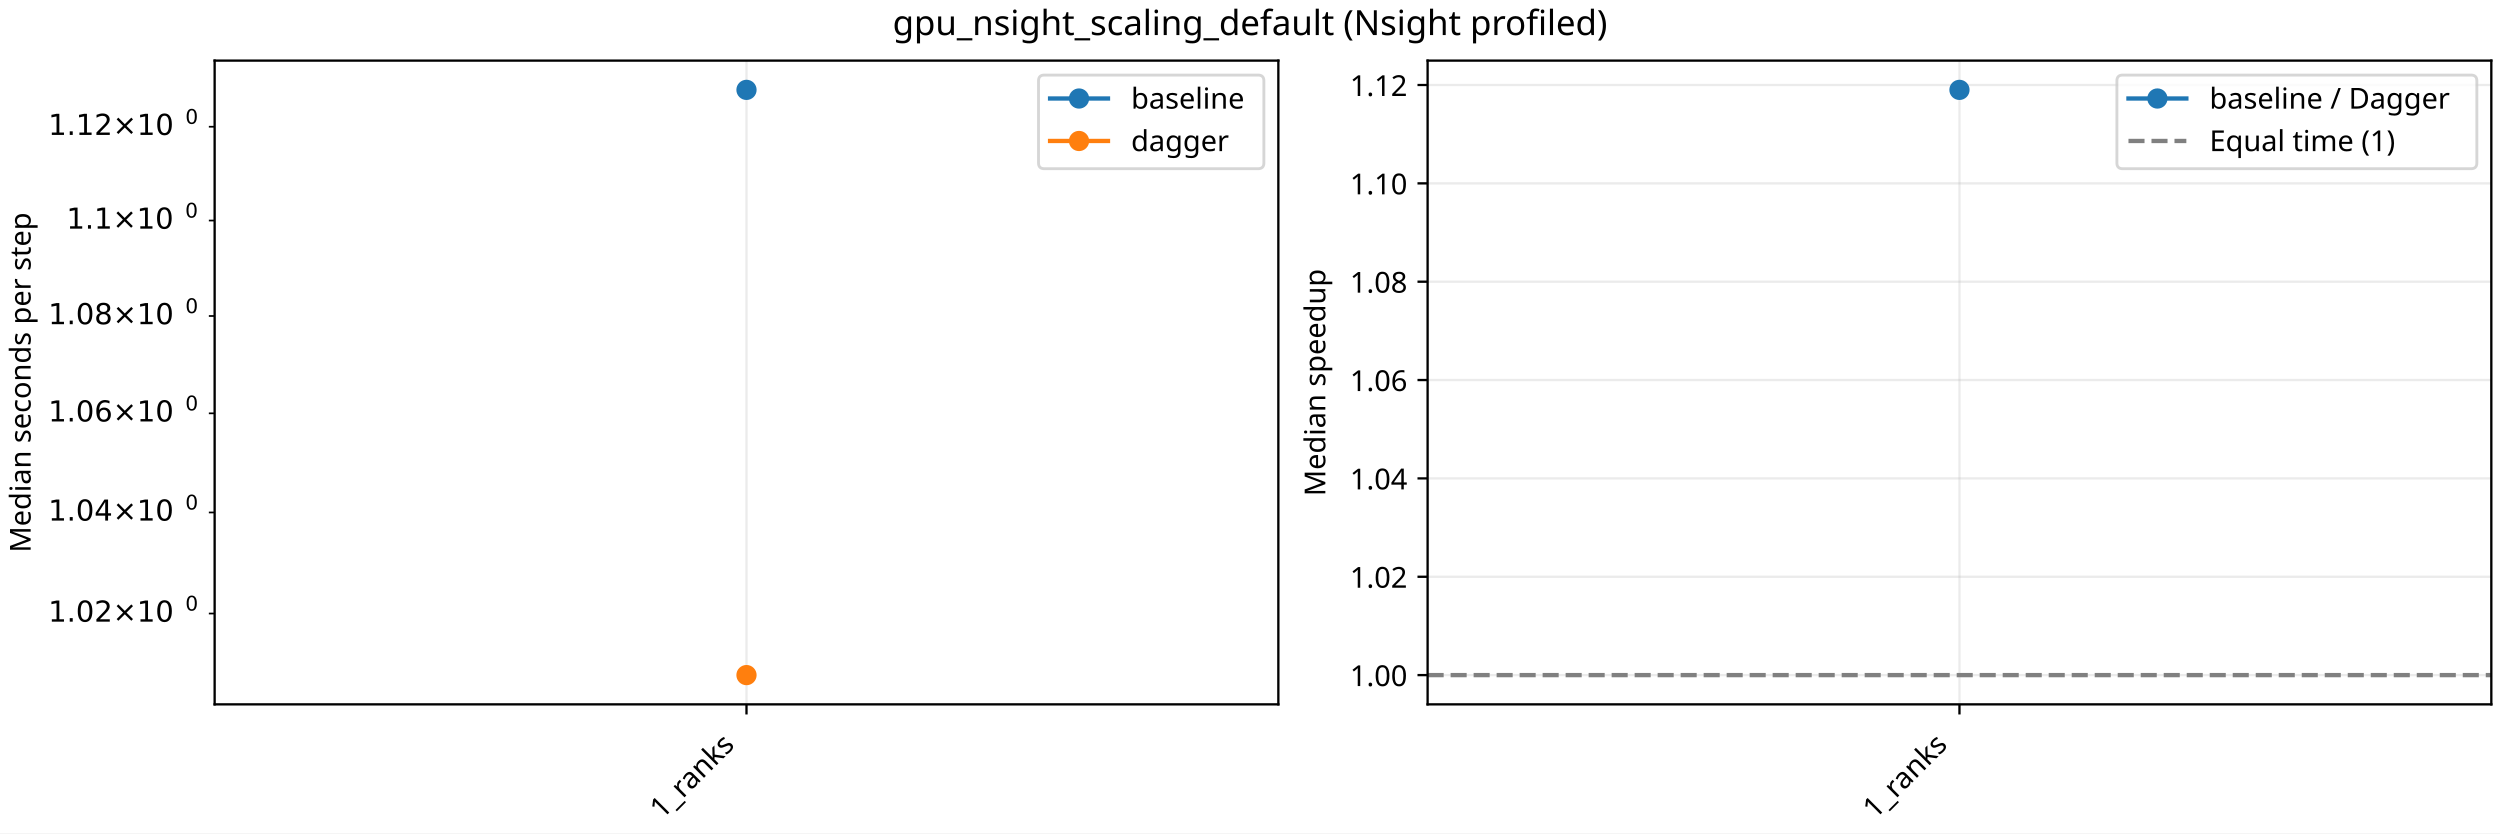
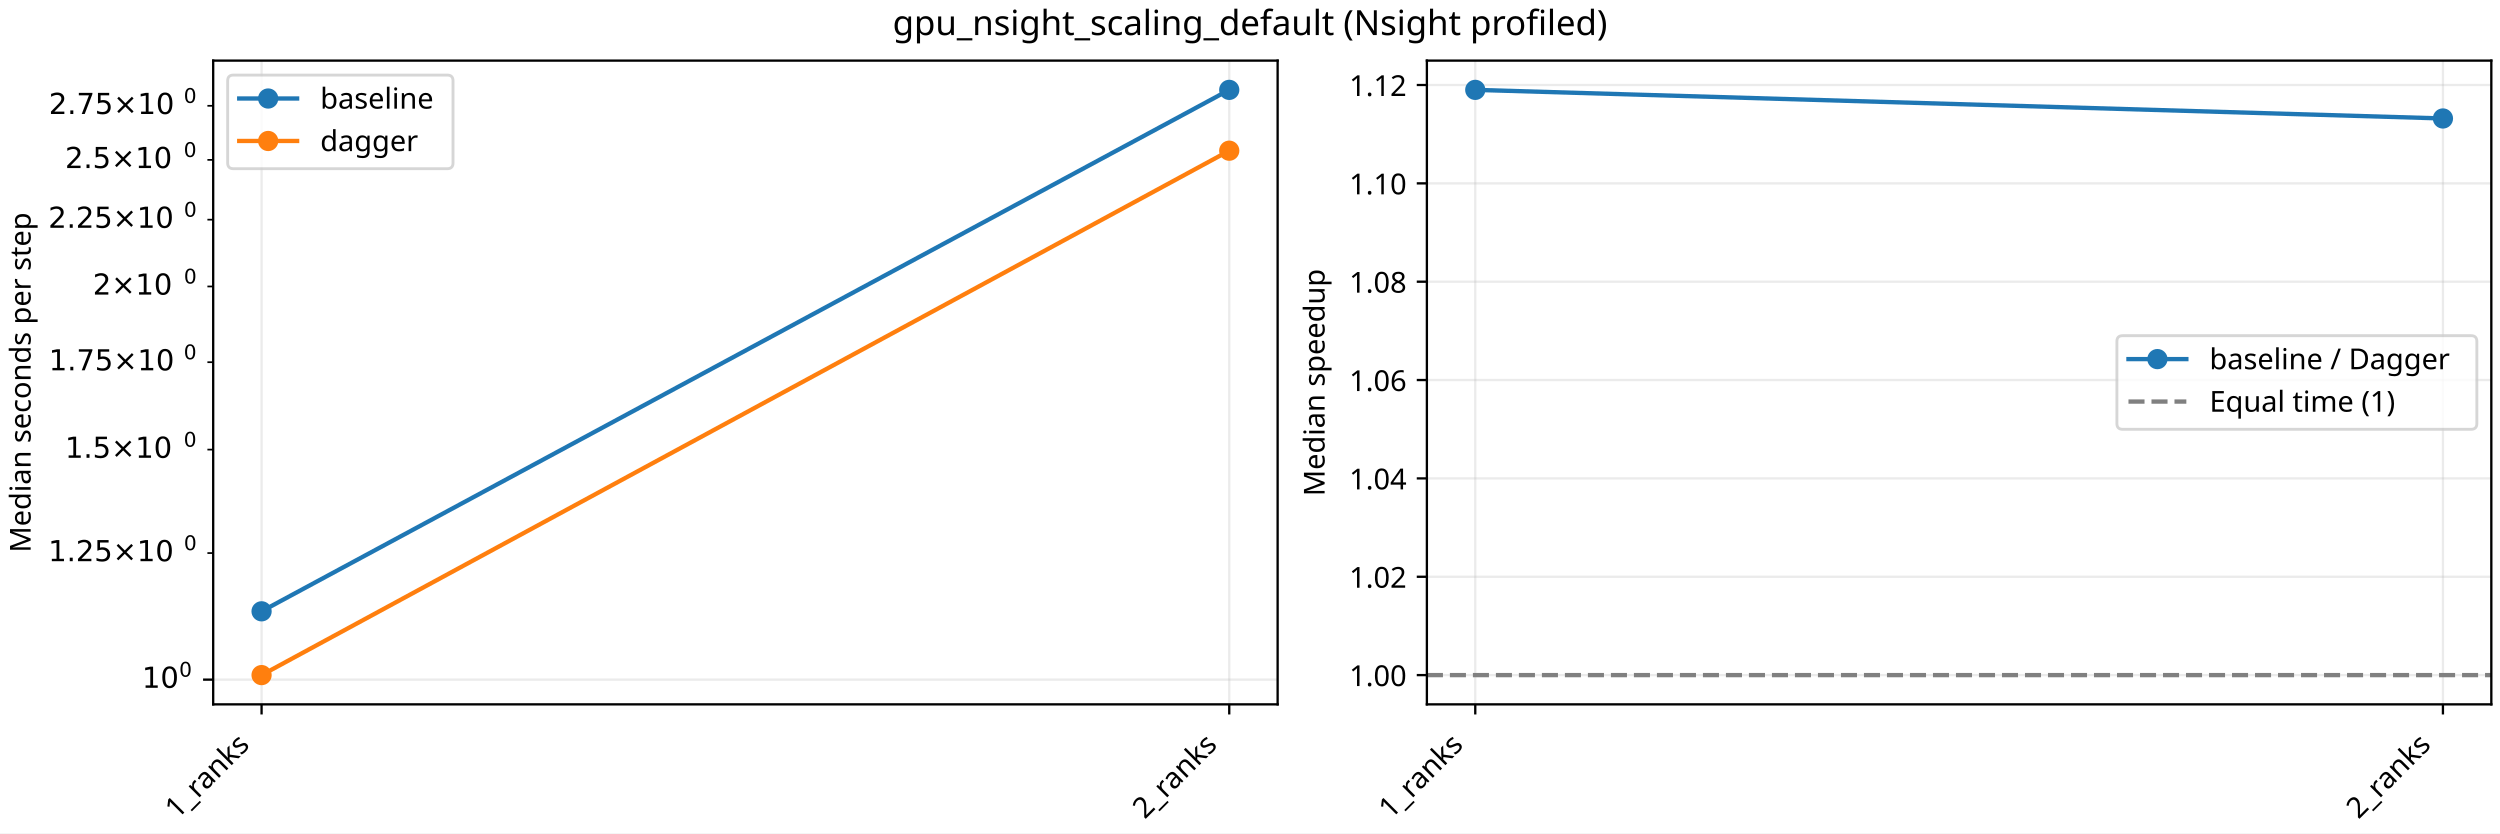
<svg xmlns="http://www.w3.org/2000/svg" xmlns:xlink="http://www.w3.org/1999/xlink" width="864pt" height="288pt" viewBox="0 0 864 288" version="1.1">
  <defs>
    <style type="text/css">*{stroke-linejoin: round; stroke-linecap: butt}</style>
  </defs>
  <g id="figure_1">
    <g id="patch_1">
      <path d="M 0 288  L 864 288  L 864 0  L 0 0  z " style="fill: #ffffff" />
    </g>
    <g id="axes_1">
      <g id="patch_2">
-         <path d="M 74.178 243.426  L 441.797 243.426  L 441.797 20.948  L 74.178 20.948  z " style="fill: #ffffff" />
+         <path d="M 73.678 243.426  L 441.547 243.426  L 441.547 20.948  L 73.678 20.948  z " style="fill: #ffffff" />
      </g>
      <g id="matplotlib.axis_1">
        <g id="xtick_1">
          <g id="line2d_1">
-             <path d="M 257.988 243.426  L 257.988 20.948  " clip-path="url(#p48b17f28f9)" style="fill: none; stroke: #b0b0b0; stroke-opacity: 0.25; stroke-width: 0.8; stroke-linecap: square" />
+             <path d="M 90.4 243.426  L 90.4 20.948  " clip-path="url(#p1b15e45449)" style="fill: none; stroke: #b0b0b0; stroke-opacity: 0.25; stroke-width: 0.8; stroke-linecap: square" />
          </g>
          <g id="line2d_2">
            <defs>
              <path id="m7992d7cc15" d="M 0 0  L 0 3.5  " style="stroke: #000000; stroke-width: 0.8" />
            </defs>
            <g>
-               <use xlink:href="#m7992d7cc15" x="257.988" y="243.426" style="stroke: #000000; stroke-width: 0.8" />
+               <use xlink:href="#m7992d7cc15" x="90.4" y="243.426" style="stroke: #000000; stroke-width: 0.8" />
            </g>
          </g>
          <g id="text_1">
-             <text style="font: 10px 'sans-serif'" transform="translate(228.7865 283.3325)rotate(-45)">1_ranks</text>
+             <text style="font: 10px 'sans-serif'" transform="translate(61.19837 283.3325)rotate(-45)">1_ranks</text>
+           </g>
+         </g>
+         <g id="xtick_2">
+           <g id="line2d_3">
+             <path d="M 424.826 243.426  L 424.826 20.948  " clip-path="url(#p1b15e45449)" style="fill: none; stroke: #b0b0b0; stroke-opacity: 0.25; stroke-width: 0.8; stroke-linecap: square" />
+           </g>
+           <g id="line2d_4">
+             <g>
+               <use xlink:href="#m7992d7cc15" x="424.826" y="243.426" style="stroke: #000000; stroke-width: 0.8" />
+             </g>
+           </g>
+           <g id="text_2">
+             <text style="font: 10px 'sans-serif'" transform="translate(395.6246 283.3325)rotate(-45)">2_ranks</text>
          </g>
        </g>
      </g>
      <g id="matplotlib.axis_2">
        <g id="ytick_1">
-           <g id="line2d_3">
+           <g id="line2d_5">
+             <path d="M 73.678 234.875  L 441.547 234.875  " clip-path="url(#p1b15e45449)" style="fill: none; stroke: #b0b0b0; stroke-opacity: 0.25; stroke-width: 0.8; stroke-linecap: square" />
+           </g>
+           <g id="line2d_6">
+             <defs>
+               <path id="m64ae211dc8" d="M 0 0  L -3.5 0  " style="stroke: #000000; stroke-width: 0.8" />
+             </defs>
+             <g>
+               <use xlink:href="#m64ae211dc8" x="73.678" y="234.875" style="stroke: #000000; stroke-width: 0.8" />
+             </g>
+           </g>
+           <g id="text_3">
+             <g transform="translate(49.07836 238.6747)">
+               <text>
+                 <tspan style="font: 10px 'DejaVu Sans'" x="0 6.362" y="-0.977">10</tspan>
+                 <tspan style="font: 7px 'DejaVu Sans'" x="12.82" y="-4.805">0</tspan>
+               </text>
+             </g>
+           </g>
+         </g>
+         <g id="ytick_2">
+           <g id="line2d_7">
            <defs>
              <path id="m90f5dd4096" d="M 0 0  L -2 0  " style="stroke: #000000; stroke-width: 0.6" />
            </defs>
            <g>
-               <use xlink:href="#m90f5dd4096" x="74.178" y="212.031" style="stroke: #000000; stroke-width: 0.6" />
-             </g>
-           </g>
-           <g id="text_2">
-             <g transform="translate(16.67836 215.8297)">
-               <text>
-                 <tspan style="font: 10px 'DejaVu Sans'" x="0 6.362 9.541 15.903 24.214 34.541 40.903" y="-0.977">1.02×10</tspan>
-                 <tspan style="font: 7px 'DejaVu Sans'" x="47.361" y="-4.805">0</tspan>
-               </text>
-             </g>
-           </g>
-         </g>
-         <g id="ytick_2">
-           <g id="line2d_4">
-             <g>
-               <use xlink:href="#m90f5dd4096" x="74.178" y="177.103" style="stroke: #000000; stroke-width: 0.6" />
-             </g>
-           </g>
-           <g id="text_3">
-             <g transform="translate(16.67836 180.9021)">
-               <text>
-                 <tspan style="font: 10px 'DejaVu Sans'" x="0 6.362 9.541 15.903 24.214 34.541 40.903" y="-0.977">1.04×10</tspan>
-                 <tspan style="font: 7px 'DejaVu Sans'" x="47.361" y="-4.805">0</tspan>
+               <use xlink:href="#m90f5dd4096" x="73.678" y="191.132" style="stroke: #000000; stroke-width: 0.6" />
+             </g>
+           </g>
+           <g id="text_4">
+             <g transform="translate(16.67836 194.9314)">
+               <text>
+                 <tspan style="font: 10px 'DejaVu Sans'" x="0 6.362 9.041 15.403 23.714 34.041 40.403" y="-0.977">1.25×10</tspan>
+                 <tspan style="font: 7px 'DejaVu Sans'" x="46.861" y="-4.805">0</tspan>
              </text>
            </g>
          </g>
        </g>
        <g id="ytick_3">
-           <g id="line2d_5">
-             <g>
-               <use xlink:href="#m90f5dd4096" x="74.178" y="142.841" style="stroke: #000000; stroke-width: 0.6" />
-             </g>
-           </g>
-           <g id="text_4">
-             <g transform="translate(16.67836 146.6398)">
-               <text>
-                 <tspan style="font: 10px 'DejaVu Sans'" x="0 6.362 9.541 15.903 24.214 34.541 40.903" y="-0.977">1.06×10</tspan>
-                 <tspan style="font: 7px 'DejaVu Sans'" x="47.361" y="-4.805">0</tspan>
+           <g id="line2d_8">
+             <g>
+               <use xlink:href="#m90f5dd4096" x="73.678" y="155.391" style="stroke: #000000; stroke-width: 0.6" />
+             </g>
+           </g>
+           <g id="text_5">
+             <g transform="translate(22.47837 159.1905)">
+               <text>
+                 <tspan style="font: 10px 'DejaVu Sans'" x="0 6.362 9.541 17.852 28.179 34.541" y="-0.977">1.5×10</tspan>
+                 <tspan style="font: 7px 'DejaVu Sans'" x="40.999" y="-4.805">0</tspan>
              </text>
            </g>
          </g>
        </g>
        <g id="ytick_4">
-           <g id="line2d_6">
-             <g>
-               <use xlink:href="#m90f5dd4096" x="74.178" y="109.219" style="stroke: #000000; stroke-width: 0.6" />
-             </g>
-           </g>
-           <g id="text_5">
-             <g transform="translate(16.67836 113.018)">
-               <text>
-                 <tspan style="font: 10px 'DejaVu Sans'" x="0 6.362 9.541 15.903 24.214 34.541 40.903" y="-0.977">1.08×10</tspan>
-                 <tspan style="font: 7px 'DejaVu Sans'" x="47.361" y="-4.805">0</tspan>
+           <g id="line2d_9">
+             <g>
+               <use xlink:href="#m90f5dd4096" x="73.678" y="125.173" style="stroke: #000000; stroke-width: 0.6" />
+             </g>
+           </g>
+           <g id="text_6">
+             <g transform="translate(16.87836 128.972)">
+               <text>
+                 <tspan style="font: 10px 'DejaVu Sans'" x="0 6.362 8.791 15.153 23.464 33.791 40.153" y="-0.977">1.75×10</tspan>
+                 <tspan style="font: 7px 'DejaVu Sans'" x="46.611" y="-4.805">0</tspan>
              </text>
            </g>
          </g>
        </g>
        <g id="ytick_5">
-           <g id="line2d_7">
-             <g>
-               <use xlink:href="#m90f5dd4096" x="74.178" y="76.214" style="stroke: #000000; stroke-width: 0.6" />
-             </g>
-           </g>
-           <g id="text_6">
-             <g transform="translate(22.97837 80.01316)">
-               <text>
-                 <tspan style="font: 10px 'DejaVu Sans'" x="0 6.362 9.541 17.852 28.179 34.541" y="-0.977">1.1×10</tspan>
+           <g id="line2d_10">
+             <g>
+               <use xlink:href="#m90f5dd4096" x="73.678" y="98.996" style="stroke: #000000; stroke-width: 0.6" />
+             </g>
+           </g>
+           <g id="text_7">
+             <g transform="translate(32.07836 102.7955)">
+               <text>
+                 <tspan style="font: 10px 'DejaVu Sans'" x="0 8.311 18.638 25" y="-0.977">2×10</tspan>
+                 <tspan style="font: 7px 'DejaVu Sans'" x="31.458" y="-4.805">0</tspan>
+               </text>
+             </g>
+           </g>
+         </g>
+         <g id="ytick_6">
+           <g id="line2d_11">
+             <g>
+               <use xlink:href="#m90f5dd4096" x="73.678" y="75.907" style="stroke: #000000; stroke-width: 0.6" />
+             </g>
+           </g>
+           <g id="text_8">
+             <g transform="translate(16.67836 79.70627)">
+               <text>
+                 <tspan style="font: 10px 'DejaVu Sans'" x="0 6.362 9.041 15.403 23.714 34.041 40.403" y="-0.977">2.25×10</tspan>
+                 <tspan style="font: 7px 'DejaVu Sans'" x="46.861" y="-4.805">0</tspan>
+               </text>
+             </g>
+           </g>
+         </g>
+         <g id="ytick_7">
+           <g id="line2d_12">
+             <g>
+               <use xlink:href="#m90f5dd4096" x="73.678" y="55.253" style="stroke: #000000; stroke-width: 0.6" />
+             </g>
+           </g>
+           <g id="text_9">
+             <g transform="translate(22.47837 59.05222)">
+               <text>
+                 <tspan style="font: 10px 'DejaVu Sans'" x="0 6.362 9.541 17.852 28.179 34.541" y="-0.977">2.5×10</tspan>
                <tspan style="font: 7px 'DejaVu Sans'" x="40.999" y="-4.805">0</tspan>
              </text>
            </g>
          </g>
        </g>
-         <g id="ytick_6">
-           <g id="line2d_8">
-             <g>
-               <use xlink:href="#m90f5dd4096" x="74.178" y="43.804" style="stroke: #000000; stroke-width: 0.6" />
-             </g>
-           </g>
-           <g id="text_7">
-             <g transform="translate(16.67836 47.603)">
-               <text>
-                 <tspan style="font: 10px 'DejaVu Sans'" x="0 6.362 9.541 15.903 24.214 34.541 40.903" y="-0.977">1.12×10</tspan>
-                 <tspan style="font: 7px 'DejaVu Sans'" x="47.361" y="-4.805">0</tspan>
-               </text>
-             </g>
-           </g>
-         </g>
-         <g id="text_8">
+         <g id="ytick_8">
+           <g id="line2d_13">
+             <g>
+               <use xlink:href="#m90f5dd4096" x="73.678" y="36.569" style="stroke: #000000; stroke-width: 0.6" />
+             </g>
+           </g>
+           <g id="text_10">
+             <g transform="translate(16.87836 40.36836)">
+               <text>
+                 <tspan style="font: 10px 'DejaVu Sans'" x="0 6.362 8.791 15.153 23.464 33.791 40.153" y="-0.977">2.75×10</tspan>
+                 <tspan style="font: 7px 'DejaVu Sans'" x="46.611" y="-4.805">0</tspan>
+               </text>
+             </g>
+           </g>
+         </g>
+         <g id="text_11">
          <text style="font: 10px 'sans-serif'; text-anchor: middle" x="10.599" y="132.187" transform="rotate(-90, 10.59868, 132.1869)">Median seconds per step</text>
        </g>
      </g>
-       <g id="line2d_9">
-         <path d="M 257.988 31.061  " clip-path="url(#p48b17f28f9)" style="fill: none; stroke: #1f77b4; stroke-width: 1.5; stroke-linecap: square" />
+       <g id="line2d_14">
+         <path d="M 90.4 211.271  L 424.826 31.061  " clip-path="url(#p1b15e45449)" style="fill: none; stroke: #1f77b4; stroke-width: 1.5; stroke-linecap: square" />
        <defs>
          <path id="m6f8f8257da" d="M 0 3  C 0.796 3 1.559 2.684 2.121 2.121  C 2.684 1.559 3 0.796 3 0  C 3 -0.796 2.684 -1.559 2.121 -2.121  C 1.559 -2.684 0.796 -3 0 -3  C -0.796 -3 -1.559 -2.684 -2.121 -2.121  C -2.684 -1.559 -3 -0.796 -3 0  C -3 0.796 -2.684 1.559 -2.121 2.121  C -1.559 2.684 -0.796 3 0 3  z " style="stroke: #1f77b4" />
        </defs>
-         <g clip-path="url(#p48b17f28f9)">
-           <use xlink:href="#m6f8f8257da" x="257.988" y="31.061" style="fill: #1f77b4; stroke: #1f77b4" />
-         </g>
-       </g>
-       <g id="line2d_10">
-         <path d="M 257.988 233.313  " clip-path="url(#p48b17f28f9)" style="fill: none; stroke: #ff7f0e; stroke-width: 1.5; stroke-linecap: square" />
+         <g clip-path="url(#p1b15e45449)">
+           <use xlink:href="#m6f8f8257da" x="90.4" y="211.271" style="fill: #1f77b4; stroke: #1f77b4" />
+           <use xlink:href="#m6f8f8257da" x="424.826" y="31.061" style="fill: #1f77b4; stroke: #1f77b4" />
+         </g>
+       </g>
+       <g id="line2d_15">
+         <path d="M 90.4 233.313  L 424.826 52.082  " clip-path="url(#p1b15e45449)" style="fill: none; stroke: #ff7f0e; stroke-width: 1.5; stroke-linecap: square" />
        <defs>
          <path id="md2d7e3742d" d="M 0 3  C 0.796 3 1.559 2.684 2.121 2.121  C 2.684 1.559 3 0.796 3 0  C 3 -0.796 2.684 -1.559 2.121 -2.121  C 1.559 -2.684 0.796 -3 0 -3  C -0.796 -3 -1.559 -2.684 -2.121 -2.121  C -2.684 -1.559 -3 -0.796 -3 0  C -3 0.796 -2.684 1.559 -2.121 2.121  C -1.559 2.684 -0.796 3 0 3  z " style="stroke: #ff7f0e" />
        </defs>
-         <g clip-path="url(#p48b17f28f9)">
-           <use xlink:href="#md2d7e3742d" x="257.988" y="233.313" style="fill: #ff7f0e; stroke: #ff7f0e" />
+         <g clip-path="url(#p1b15e45449)">
+           <use xlink:href="#md2d7e3742d" x="90.4" y="233.313" style="fill: #ff7f0e; stroke: #ff7f0e" />
+           <use xlink:href="#md2d7e3742d" x="424.826" y="52.082" style="fill: #ff7f0e; stroke: #ff7f0e" />
        </g>
      </g>
      <g id="patch_3">
-         <path d="M 74.178 243.426  L 74.178 20.948  " style="fill: none; stroke: #000000; stroke-width: 0.8; stroke-linejoin: miter; stroke-linecap: square" />
+         <path d="M 73.678 243.426  L 73.678 20.948  " style="fill: none; stroke: #000000; stroke-width: 0.8; stroke-linejoin: miter; stroke-linecap: square" />
      </g>
      <g id="patch_4">
-         <path d="M 441.797 243.426  L 441.797 20.948  " style="fill: none; stroke: #000000; stroke-width: 0.8; stroke-linejoin: miter; stroke-linecap: square" />
+         <path d="M 441.547 243.426  L 441.547 20.948  " style="fill: none; stroke: #000000; stroke-width: 0.8; stroke-linejoin: miter; stroke-linecap: square" />
      </g>
      <g id="patch_5">
-         <path d="M 74.178 243.426  L 441.797 243.426  " style="fill: none; stroke: #000000; stroke-width: 0.8; stroke-linejoin: miter; stroke-linecap: square" />
+         <path d="M 73.678 243.426  L 441.547 243.426  " style="fill: none; stroke: #000000; stroke-width: 0.8; stroke-linejoin: miter; stroke-linecap: square" />
      </g>
      <g id="patch_6">
-         <path d="M 74.178 20.948  L 441.797 20.948  " style="fill: none; stroke: #000000; stroke-width: 0.8; stroke-linejoin: miter; stroke-linecap: square" />
+         <path d="M 73.678 20.948  L 441.547 20.948  " style="fill: none; stroke: #000000; stroke-width: 0.8; stroke-linejoin: miter; stroke-linecap: square" />
      </g>
      <g id="legend_1">
        <g id="patch_7">
-           <path d="M 360.911 58.304  L 434.797 58.304  Q 436.797 58.304 436.797 56.304  L 436.797 27.948  Q 436.797 25.948 434.797 25.948  L 360.911 25.948  Q 358.911 25.948 358.911 27.948  L 358.911 56.304  Q 358.911 58.304 360.911 58.304  z " style="fill: #ffffff; opacity: 0.8; stroke: #cccccc; stroke-linejoin: miter" />
-         </g>
-         <g id="line2d_11">
-           <path d="M 362.911 34.047  L 372.911 34.047  L 382.911 34.047  " style="fill: none; stroke: #1f77b4; stroke-width: 1.5; stroke-linecap: square" />
+           <path d="M 80.678 58.304  L 154.564 58.304  Q 156.564 58.304 156.564 56.304  L 156.564 27.948  Q 156.564 25.948 154.564 25.948  L 80.678 25.948  Q 78.678 25.948 78.678 27.948  L 78.678 56.304  Q 78.678 58.304 80.678 58.304  z " style="fill: #ffffff; opacity: 0.8; stroke: #cccccc; stroke-linejoin: miter" />
+         </g>
+         <g id="line2d_16">
+           <path d="M 82.678 34.047  L 92.678 34.047  L 102.678 34.047  " style="fill: none; stroke: #1f77b4; stroke-width: 1.5; stroke-linecap: square" />
          <g>
-             <use xlink:href="#m6f8f8257da" x="372.911" y="34.047" style="fill: #1f77b4; stroke: #1f77b4" />
-           </g>
-         </g>
-         <g id="text_9">
-           <text style="font: 10px 'sans-serif'; text-anchor: start" x="390.911" y="37.547" transform="rotate(-0, 390.9112, 37.54666)">baseline</text>
-         </g>
-         <g id="line2d_12">
-           <path d="M 362.911 48.725  L 372.911 48.725  L 382.911 48.725  " style="fill: none; stroke: #ff7f0e; stroke-width: 1.5; stroke-linecap: square" />
+             <use xlink:href="#m6f8f8257da" x="92.678" y="34.047" style="fill: #1f77b4; stroke: #1f77b4" />
+           </g>
+         </g>
+         <g id="text_12">
+           <text style="font: 10px 'sans-serif'; text-anchor: start" x="110.678" y="37.547" transform="rotate(-0, 110.6784, 37.54666)">baseline</text>
+         </g>
+         <g id="line2d_17">
+           <path d="M 82.678 48.725  L 92.678 48.725  L 102.678 48.725  " style="fill: none; stroke: #ff7f0e; stroke-width: 1.5; stroke-linecap: square" />
          <g>
-             <use xlink:href="#md2d7e3742d" x="372.911" y="48.725" style="fill: #ff7f0e; stroke: #ff7f0e" />
-           </g>
-         </g>
-         <g id="text_10">
-           <text style="font: 10px 'sans-serif'; text-anchor: start" x="390.911" y="52.225" transform="rotate(-0, 390.9112, 52.22478)">dagger</text>
+             <use xlink:href="#md2d7e3742d" x="92.678" y="48.725" style="fill: #ff7f0e; stroke: #ff7f0e" />
+           </g>
+         </g>
+         <g id="text_13">
+           <text style="font: 10px 'sans-serif'; text-anchor: start" x="110.678" y="52.225" transform="rotate(-0, 110.6784, 52.22478)">dagger</text>
        </g>
      </g>
    </g>
    <g id="axes_2">
      <g id="patch_8">
-         <path d="M 493.381 243.426  L 861 243.426  L 861 20.948  L 493.381 20.948  z " style="fill: #ffffff" />
+         <path d="M 493.131 243.426  L 861 243.426  L 861 20.948  L 493.131 20.948  z " style="fill: #ffffff" />
      </g>
      <g id="matplotlib.axis_3">
-         <g id="xtick_2">
-           <g id="line2d_13">
-             <path d="M 677.19 243.426  L 677.19 20.948  " clip-path="url(#pe78a37d8a2)" style="fill: none; stroke: #b0b0b0; stroke-opacity: 0.25; stroke-width: 0.8; stroke-linecap: square" />
-           </g>
-           <g id="line2d_14">
-             <g>
-               <use xlink:href="#m7992d7cc15" x="677.19" y="243.426" style="stroke: #000000; stroke-width: 0.8" />
-             </g>
-           </g>
-           <g id="text_11">
-             <text style="font: 10px 'sans-serif'" transform="translate(647.989 283.3325)rotate(-45)">1_ranks</text>
+         <g id="xtick_3">
+           <g id="line2d_18">
+             <path d="M 509.852 243.426  L 509.852 20.948  " clip-path="url(#p1c52459dde)" style="fill: none; stroke: #b0b0b0; stroke-opacity: 0.25; stroke-width: 0.8; stroke-linecap: square" />
+           </g>
+           <g id="line2d_19">
+             <g>
+               <use xlink:href="#m7992d7cc15" x="509.852" y="243.426" style="stroke: #000000; stroke-width: 0.8" />
+             </g>
+           </g>
+           <g id="text_14">
+             <text style="font: 10px 'sans-serif'" transform="translate(480.6509 283.3325)rotate(-45)">1_ranks</text>
+           </g>
+         </g>
+         <g id="xtick_4">
+           <g id="line2d_20">
+             <path d="M 844.278 243.426  L 844.278 20.948  " clip-path="url(#p1c52459dde)" style="fill: none; stroke: #b0b0b0; stroke-opacity: 0.25; stroke-width: 0.8; stroke-linecap: square" />
+           </g>
+           <g id="line2d_21">
+             <g>
+               <use xlink:href="#m7992d7cc15" x="844.278" y="243.426" style="stroke: #000000; stroke-width: 0.8" />
+             </g>
+           </g>
+           <g id="text_15">
+             <text style="font: 10px 'sans-serif'" transform="translate(815.0771 283.3325)rotate(-45)">2_ranks</text>
          </g>
        </g>
      </g>
      <g id="matplotlib.axis_4">
-         <g id="ytick_7">
-           <g id="line2d_15">
-             <path d="M 493.381 233.313  L 861 233.313  " clip-path="url(#pe78a37d8a2)" style="fill: none; stroke: #b0b0b0; stroke-opacity: 0.25; stroke-width: 0.8; stroke-linecap: square" />
-           </g>
-           <g id="line2d_16">
-             <defs>
-               <path id="m64ae211dc8" d="M 0 0  L -3.5 0  " style="stroke: #000000; stroke-width: 0.8" />
-             </defs>
-             <g>
-               <use xlink:href="#m64ae211dc8" x="493.381" y="233.313" style="stroke: #000000; stroke-width: 0.8" />
-             </g>
-           </g>
-           <g id="text_12">
-             <text style="font: 10px 'sans-serif'; text-anchor: end" x="486.381" y="237.112" transform="rotate(-0, 486.3809, 237.1122)">1.00</text>
-           </g>
-         </g>
-         <g id="ytick_8">
-           <g id="line2d_17">
-             <path d="M 493.381 199.323  L 861 199.323  " clip-path="url(#pe78a37d8a2)" style="fill: none; stroke: #b0b0b0; stroke-opacity: 0.25; stroke-width: 0.8; stroke-linecap: square" />
-           </g>
-           <g id="line2d_18">
-             <g>
-               <use xlink:href="#m64ae211dc8" x="493.381" y="199.323" style="stroke: #000000; stroke-width: 0.8" />
-             </g>
-           </g>
-           <g id="text_13">
-             <text style="font: 10px 'sans-serif'; text-anchor: end" x="486.381" y="203.122" transform="rotate(-0, 486.3809, 203.1225)">1.02</text>
-           </g>
-         </g>
        <g id="ytick_9">
-           <g id="line2d_19">
-             <path d="M 493.381 165.334  L 861 165.334  " clip-path="url(#pe78a37d8a2)" style="fill: none; stroke: #b0b0b0; stroke-opacity: 0.25; stroke-width: 0.8; stroke-linecap: square" />
-           </g>
-           <g id="line2d_20">
-             <g>
-               <use xlink:href="#m64ae211dc8" x="493.381" y="165.334" style="stroke: #000000; stroke-width: 0.8" />
-             </g>
-           </g>
-           <g id="text_14">
-             <text style="font: 10px 'sans-serif'; text-anchor: end" x="486.381" y="169.133" transform="rotate(-0, 486.3809, 169.1328)">1.04</text>
+           <g id="line2d_22">
+             <path d="M 493.131 233.313  L 861 233.313  " clip-path="url(#p1c52459dde)" style="fill: none; stroke: #b0b0b0; stroke-opacity: 0.25; stroke-width: 0.8; stroke-linecap: square" />
+           </g>
+           <g id="line2d_23">
+             <g>
+               <use xlink:href="#m64ae211dc8" x="493.131" y="233.313" style="stroke: #000000; stroke-width: 0.8" />
+             </g>
+           </g>
+           <g id="text_16">
+             <text style="font: 10px 'sans-serif'; text-anchor: end" x="486.131" y="237.112" transform="rotate(-0, 486.1309, 237.1122)">1.00</text>
          </g>
        </g>
        <g id="ytick_10">
-           <g id="line2d_21">
-             <path d="M 493.381 131.344  L 861 131.344  " clip-path="url(#pe78a37d8a2)" style="fill: none; stroke: #b0b0b0; stroke-opacity: 0.25; stroke-width: 0.8; stroke-linecap: square" />
-           </g>
-           <g id="line2d_22">
-             <g>
-               <use xlink:href="#m64ae211dc8" x="493.381" y="131.344" style="stroke: #000000; stroke-width: 0.8" />
-             </g>
-           </g>
-           <g id="text_15">
-             <text style="font: 10px 'sans-serif'; text-anchor: end" x="486.381" y="135.143" transform="rotate(-0, 486.3809, 135.1431)">1.06</text>
+           <g id="line2d_24">
+             <path d="M 493.131 199.323  L 861 199.323  " clip-path="url(#p1c52459dde)" style="fill: none; stroke: #b0b0b0; stroke-opacity: 0.25; stroke-width: 0.8; stroke-linecap: square" />
+           </g>
+           <g id="line2d_25">
+             <g>
+               <use xlink:href="#m64ae211dc8" x="493.131" y="199.323" style="stroke: #000000; stroke-width: 0.8" />
+             </g>
+           </g>
+           <g id="text_17">
+             <text style="font: 10px 'sans-serif'; text-anchor: end" x="486.131" y="203.122" transform="rotate(-0, 486.1309, 203.1225)">1.02</text>
          </g>
        </g>
        <g id="ytick_11">
-           <g id="line2d_23">
-             <path d="M 493.381 97.354  L 861 97.354  " clip-path="url(#pe78a37d8a2)" style="fill: none; stroke: #b0b0b0; stroke-opacity: 0.25; stroke-width: 0.8; stroke-linecap: square" />
-           </g>
-           <g id="line2d_24">
-             <g>
-               <use xlink:href="#m64ae211dc8" x="493.381" y="97.354" style="stroke: #000000; stroke-width: 0.8" />
-             </g>
-           </g>
-           <g id="text_16">
-             <text style="font: 10px 'sans-serif'; text-anchor: end" x="486.381" y="101.153" transform="rotate(-0, 486.3809, 101.1535)">1.08</text>
+           <g id="line2d_26">
+             <path d="M 493.131 165.334  L 861 165.334  " clip-path="url(#p1c52459dde)" style="fill: none; stroke: #b0b0b0; stroke-opacity: 0.25; stroke-width: 0.8; stroke-linecap: square" />
+           </g>
+           <g id="line2d_27">
+             <g>
+               <use xlink:href="#m64ae211dc8" x="493.131" y="165.334" style="stroke: #000000; stroke-width: 0.8" />
+             </g>
+           </g>
+           <g id="text_18">
+             <text style="font: 10px 'sans-serif'; text-anchor: end" x="486.131" y="169.133" transform="rotate(-0, 486.1309, 169.1328)">1.04</text>
          </g>
        </g>
        <g id="ytick_12">
-           <g id="line2d_25">
-             <path d="M 493.381 63.365  L 861 63.365  " clip-path="url(#pe78a37d8a2)" style="fill: none; stroke: #b0b0b0; stroke-opacity: 0.25; stroke-width: 0.8; stroke-linecap: square" />
-           </g>
-           <g id="line2d_26">
-             <g>
-               <use xlink:href="#m64ae211dc8" x="493.381" y="63.365" style="stroke: #000000; stroke-width: 0.8" />
-             </g>
-           </g>
-           <g id="text_17">
-             <text style="font: 10px 'sans-serif'; text-anchor: end" x="486.381" y="67.164" transform="rotate(-0, 486.3809, 67.1638)">1.10</text>
+           <g id="line2d_28">
+             <path d="M 493.131 131.344  L 861 131.344  " clip-path="url(#p1c52459dde)" style="fill: none; stroke: #b0b0b0; stroke-opacity: 0.25; stroke-width: 0.8; stroke-linecap: square" />
+           </g>
+           <g id="line2d_29">
+             <g>
+               <use xlink:href="#m64ae211dc8" x="493.131" y="131.344" style="stroke: #000000; stroke-width: 0.8" />
+             </g>
+           </g>
+           <g id="text_19">
+             <text style="font: 10px 'sans-serif'; text-anchor: end" x="486.131" y="135.143" transform="rotate(-0, 486.1309, 135.1431)">1.06</text>
          </g>
        </g>
        <g id="ytick_13">
-           <g id="line2d_27">
-             <path d="M 493.381 29.375  L 861 29.375  " clip-path="url(#pe78a37d8a2)" style="fill: none; stroke: #b0b0b0; stroke-opacity: 0.25; stroke-width: 0.8; stroke-linecap: square" />
-           </g>
-           <g id="line2d_28">
-             <g>
-               <use xlink:href="#m64ae211dc8" x="493.381" y="29.375" style="stroke: #000000; stroke-width: 0.8" />
-             </g>
-           </g>
-           <g id="text_18">
-             <text style="font: 10px 'sans-serif'; text-anchor: end" x="486.381" y="33.174" transform="rotate(-0, 486.3809, 33.17412)">1.12</text>
-           </g>
-         </g>
-         <g id="text_19">
-           <text style="font: 10px 'sans-serif'; text-anchor: middle" x="458.036" y="132.187" transform="rotate(-90, 458.0356, 132.1869)">Median speedup</text>
-         </g>
-       </g>
-       <g id="line2d_29">
-         <path d="M 677.19 31.061  " clip-path="url(#pe78a37d8a2)" style="fill: none; stroke: #1f77b4; stroke-width: 1.5; stroke-linecap: square" />
-         <g clip-path="url(#pe78a37d8a2)">
-           <use xlink:href="#m6f8f8257da" x="677.19" y="31.061" style="fill: #1f77b4; stroke: #1f77b4" />
-         </g>
-       </g>
-       <g id="line2d_30">
-         <path d="M 493.381 233.313  L 861 233.313  " clip-path="url(#pe78a37d8a2)" style="fill: none; stroke-dasharray: 5.55,2.4; stroke-dashoffset: 0; stroke: #808080; stroke-width: 1.5" />
+           <g id="line2d_30">
+             <path d="M 493.131 97.354  L 861 97.354  " clip-path="url(#p1c52459dde)" style="fill: none; stroke: #b0b0b0; stroke-opacity: 0.25; stroke-width: 0.8; stroke-linecap: square" />
+           </g>
+           <g id="line2d_31">
+             <g>
+               <use xlink:href="#m64ae211dc8" x="493.131" y="97.354" style="stroke: #000000; stroke-width: 0.8" />
+             </g>
+           </g>
+           <g id="text_20">
+             <text style="font: 10px 'sans-serif'; text-anchor: end" x="486.131" y="101.153" transform="rotate(-0, 486.1309, 101.1535)">1.08</text>
+           </g>
+         </g>
+         <g id="ytick_14">
+           <g id="line2d_32">
+             <path d="M 493.131 63.365  L 861 63.365  " clip-path="url(#p1c52459dde)" style="fill: none; stroke: #b0b0b0; stroke-opacity: 0.25; stroke-width: 0.8; stroke-linecap: square" />
+           </g>
+           <g id="line2d_33">
+             <g>
+               <use xlink:href="#m64ae211dc8" x="493.131" y="63.365" style="stroke: #000000; stroke-width: 0.8" />
+             </g>
+           </g>
+           <g id="text_21">
+             <text style="font: 10px 'sans-serif'; text-anchor: end" x="486.131" y="67.164" transform="rotate(-0, 486.1309, 67.1638)">1.10</text>
+           </g>
+         </g>
+         <g id="ytick_15">
+           <g id="line2d_34">
+             <path d="M 493.131 29.375  L 861 29.375  " clip-path="url(#p1c52459dde)" style="fill: none; stroke: #b0b0b0; stroke-opacity: 0.25; stroke-width: 0.8; stroke-linecap: square" />
+           </g>
+           <g id="line2d_35">
+             <g>
+               <use xlink:href="#m64ae211dc8" x="493.131" y="29.375" style="stroke: #000000; stroke-width: 0.8" />
+             </g>
+           </g>
+           <g id="text_22">
+             <text style="font: 10px 'sans-serif'; text-anchor: end" x="486.131" y="33.174" transform="rotate(-0, 486.1309, 33.17412)">1.12</text>
+           </g>
+         </g>
+         <g id="text_23">
+           <text style="font: 10px 'sans-serif'; text-anchor: middle" x="457.786" y="132.187" transform="rotate(-90, 457.7856, 132.1869)">Median speedup</text>
+         </g>
+       </g>
+       <g id="line2d_36">
+         <path d="M 509.852 31.061  L 844.278 40.946  " clip-path="url(#p1c52459dde)" style="fill: none; stroke: #1f77b4; stroke-width: 1.5; stroke-linecap: square" />
+         <g clip-path="url(#p1c52459dde)">
+           <use xlink:href="#m6f8f8257da" x="509.852" y="31.061" style="fill: #1f77b4; stroke: #1f77b4" />
+           <use xlink:href="#m6f8f8257da" x="844.278" y="40.946" style="fill: #1f77b4; stroke: #1f77b4" />
+         </g>
+       </g>
+       <g id="line2d_37">
+         <path d="M 493.131 233.313  L 861 233.313  " clip-path="url(#p1c52459dde)" style="fill: none; stroke-dasharray: 5.55,2.4; stroke-dashoffset: 0; stroke: #808080; stroke-width: 1.5" />
      </g>
      <g id="patch_9">
-         <path d="M 493.381 243.426  L 493.381 20.948  " style="fill: none; stroke: #000000; stroke-width: 0.8; stroke-linejoin: miter; stroke-linecap: square" />
+         <path d="M 493.131 243.426  L 493.131 20.948  " style="fill: none; stroke: #000000; stroke-width: 0.8; stroke-linejoin: miter; stroke-linecap: square" />
      </g>
      <g id="patch_10">
        <path d="M 861 243.426  L 861 20.948  " style="fill: none; stroke: #000000; stroke-width: 0.8; stroke-linejoin: miter; stroke-linecap: square" />
      </g>
      <g id="patch_11">
-         <path d="M 493.381 243.426  L 861 243.426  " style="fill: none; stroke: #000000; stroke-width: 0.8; stroke-linejoin: miter; stroke-linecap: square" />
+         <path d="M 493.131 243.426  L 861 243.426  " style="fill: none; stroke: #000000; stroke-width: 0.8; stroke-linejoin: miter; stroke-linecap: square" />
      </g>
      <g id="patch_12">
-         <path d="M 493.381 20.948  L 861 20.948  " style="fill: none; stroke: #000000; stroke-width: 0.8; stroke-linejoin: miter; stroke-linecap: square" />
+         <path d="M 493.131 20.948  L 861 20.948  " style="fill: none; stroke: #000000; stroke-width: 0.8; stroke-linejoin: miter; stroke-linecap: square" />
      </g>
      <g id="legend_2">
        <g id="patch_13">
-           <path d="M 733.6 58.304  L 854 58.304  Q 856 58.304 856 56.304  L 856 27.948  Q 856 25.948 854 25.948  L 733.6 25.948  Q 731.6 25.948 731.6 27.948  L 731.6 56.304  Q 731.6 58.304 733.6 58.304  z " style="fill: #ffffff; opacity: 0.8; stroke: #cccccc; stroke-linejoin: miter" />
-         </g>
-         <g id="line2d_31">
-           <path d="M 735.6 34.047  L 745.6 34.047  L 755.6 34.047  " style="fill: none; stroke: #1f77b4; stroke-width: 1.5; stroke-linecap: square" />
+           <path d="M 733.6 148.365  L 854 148.365  Q 856 148.365 856 146.365  L 856 118.009  Q 856 116.009 854 116.009  L 733.6 116.009  Q 731.6 116.009 731.6 118.009  L 731.6 146.365  Q 731.6 148.365 733.6 148.365  z " style="fill: #ffffff; opacity: 0.8; stroke: #cccccc; stroke-linejoin: miter" />
+         </g>
+         <g id="line2d_38">
+           <path d="M 735.6 124.107  L 745.6 124.107  L 755.6 124.107  " style="fill: none; stroke: #1f77b4; stroke-width: 1.5; stroke-linecap: square" />
          <g>
-             <use xlink:href="#m6f8f8257da" x="745.6" y="34.047" style="fill: #1f77b4; stroke: #1f77b4" />
-           </g>
-         </g>
-         <g id="text_20">
-           <text style="font: 10px 'sans-serif'; text-anchor: start" x="763.6" y="37.547" transform="rotate(-0, 763.5998, 37.54666)">baseline / Dagger</text>
-         </g>
-         <g id="line2d_32">
-           <path d="M 735.6 48.725  L 745.6 48.725  L 755.6 48.725  " style="fill: none; stroke-dasharray: 5.55,2.4; stroke-dashoffset: 0; stroke: #808080; stroke-width: 1.5" />
-         </g>
-         <g id="text_21">
-           <text style="font: 10px 'sans-serif'; text-anchor: start" x="763.6" y="52.225" transform="rotate(-0, 763.5998, 52.22478)">Equal time (1)</text>
+             <use xlink:href="#m6f8f8257da" x="745.6" y="124.107" style="fill: #1f77b4; stroke: #1f77b4" />
+           </g>
+         </g>
+         <g id="text_24">
+           <text style="font: 10px 'sans-serif'; text-anchor: start" x="763.6" y="127.607" transform="rotate(-0, 763.5998, 127.6072)">baseline / Dagger</text>
+         </g>
+         <g id="line2d_39">
+           <path d="M 735.6 138.785  L 745.6 138.785  L 755.6 138.785  " style="fill: none; stroke-dasharray: 5.55,2.4; stroke-dashoffset: 0; stroke: #808080; stroke-width: 1.5" />
+         </g>
+         <g id="text_25">
+           <text style="font: 10px 'sans-serif'; text-anchor: start" x="763.6" y="142.285" transform="rotate(-0, 763.5998, 142.2853)">Equal time (1)</text>
        </g>
      </g>
    </g>
-     <g id="text_22">
+     <g id="text_26">
      <text style="font: 12px 'sans-serif'; text-anchor: middle" x="432" y="12.118" transform="rotate(-0, 432, 12.11837)">gpu_nsight_scaling_default (Nsight profiled)</text>
    </g>
  </g>
  <defs>
-     <clipPath id="p48b17f28f9">
-       <rect x="74.178" y="20.948" width="367.619" height="222.477" />
+     <clipPath id="p1b15e45449">
+       <rect x="73.678" y="20.948" width="367.869" height="222.477" />
    </clipPath>
-     <clipPath id="pe78a37d8a2">
-       <rect x="493.381" y="20.948" width="367.619" height="222.477" />
+     <clipPath id="p1c52459dde">
+       <rect x="493.131" y="20.948" width="367.869" height="222.477" />
    </clipPath>
  </defs>
</svg>
